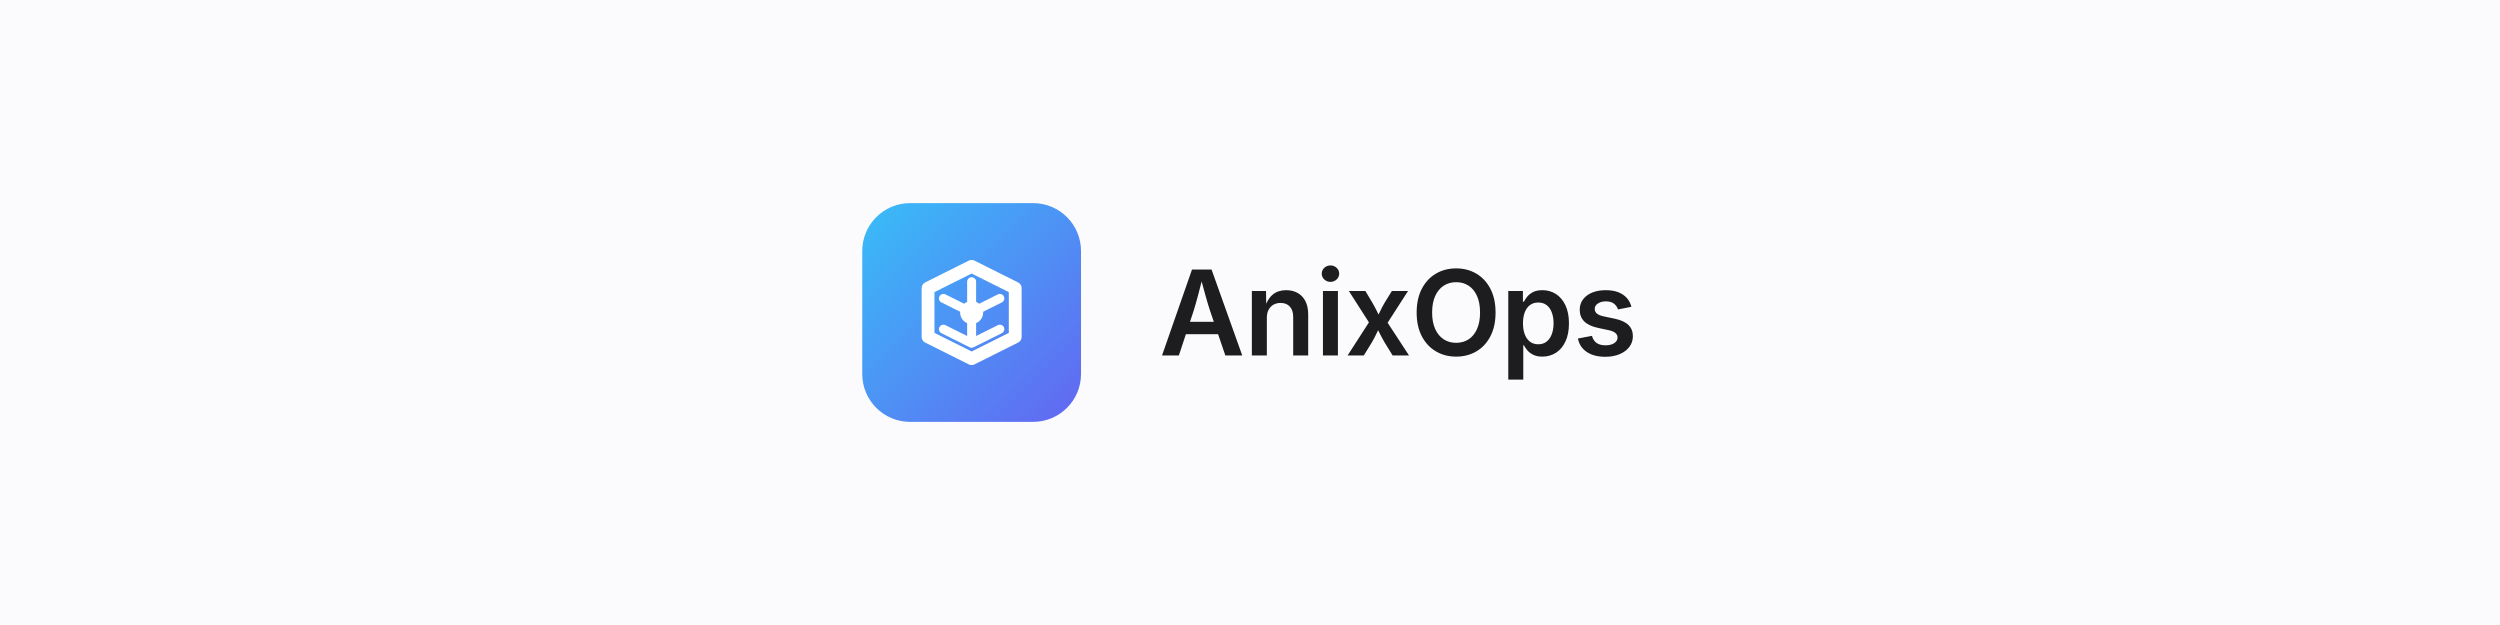
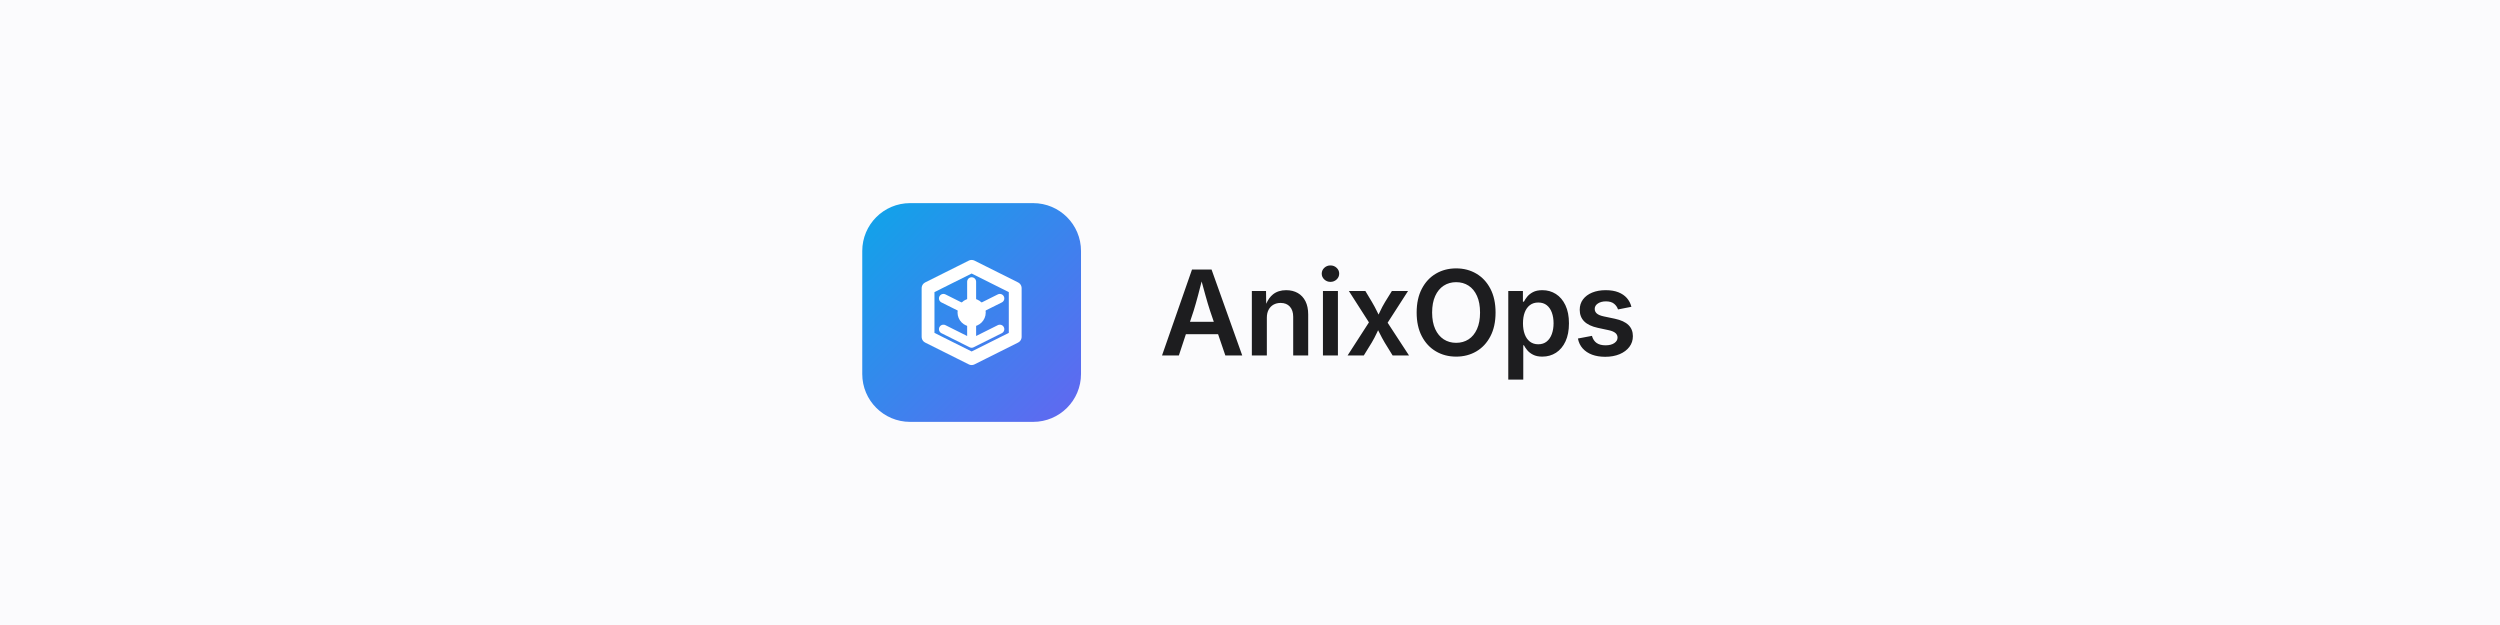
<svg xmlns="http://www.w3.org/2000/svg" viewBox="0 0 1280 320" width="1280" height="320" role="img">
  <defs>
    <linearGradient id="g" x1="0" y1="0" x2="1" y2="1">
-       <stop offset="0" stop-color="#38BDF8" />
+       <stop offset="0" stop-color="#0EA5E9" />
      <stop offset="1" stop-color="#6366F1" />
    </linearGradient>
  </defs>
  <rect width="1280" height="320" fill="#FBFBFD" />
  <rect x="441.477" y="104" width="112" height="112" rx="24.5" fill="url(#g)" />
  <g transform="translate(465.977 128.5) scale(2.625)">
    <g fill="none" stroke="#FFFFFF" stroke-linejoin="round" stroke-linecap="round">
      <path stroke-width="2.5" d="M12 3 20.5 7.25v9.5L12 21l-8.5-4.25v-9.5z" />
      <path stroke-width="1.75" d="M12 6v12M6.5 9.25 12 12l5.5-2.75M6.5 15.25 12 18l5.5-2.75" />
    </g>
-     <circle cx="12" cy="12" r="2.25" fill="#FFFFFF" />
+     <circle cx="12" cy="12" r="2.75" fill="#FFFFFF" />
  </g>
  <g transform="translate(593.477 182)">
    <path fill="#1D1D1F" d="M10.10 0L1.48 0L16.83-44L26.84-44L42.55 0L33.90 0L30.18-10.90L13.70-10.90L10.10 0ZM15.80-17.25L27.99-17.25L26.08-22.86Q24.92-26.40 23.68-30.89L23.68-30.89Q22.80-34.08 21.76-37.89L21.76-37.89Q20.79-34.02 19.93-30.80L19.93-30.80Q18.72-26.28 17.66-22.86L17.66-22.86L15.80-17.25ZM55.15-19.34L55.15-19.34L55.15 0L47.47 0L47.47-33.01L54.73-33.01L54.82-26.46Q56.15-29.56 58.31-31.30L58.31-31.30Q61.00-33.43 65.04-33.43L65.04-33.43Q68.44-33.43 70.98-31.98Q73.52-30.53 74.92-27.76Q76.32-24.98 76.32-21.00L76.32-21.00L76.32 0L68.64 0L68.64-19.81Q68.64-23.12 66.93-25.01Q65.22-26.90 62.21-26.90L62.21-26.90Q60.17-26.90 58.57-26.02Q56.98-25.13 56.06-23.43Q55.15-21.73 55.15-19.34ZM91.54 0L83.87 0L83.87-33.01L91.54-33.01L91.54 0ZM87.71-37.68L87.71-37.68Q85.88-37.68 84.56-38.92Q83.25-40.16 83.25-41.87L83.25-41.87Q83.25-43.65 84.56-44.87Q85.88-46.10 87.71-46.10L87.71-46.10Q89.57-46.10 90.88-44.87Q92.19-43.65 92.19-41.90L92.19-41.90Q92.19-40.16 90.88-38.92Q89.57-37.68 87.71-37.68ZM104.79 0L96.49 0L107.42-16.95L97.14-33.01L105.59-33.01L108.95-27.40Q110.43-24.89 111.58-22.50L111.58-22.50Q111.97-21.70 112.35-20.94L112.35-20.94Q112.70-21.70 113.09-22.50L113.09-22.50Q114.18-24.89 115.69-27.40L115.69-27.40L119.17-33.01L127.44-33.01L116.99-16.77L127.94 0L119.55 0L115.48-6.61Q114.00-9.12 112.85-11.49L112.85-11.49Q112.47-12.23 112.11-12.93L112.11-12.93Q111.76-12.23 111.43-11.49L111.43-11.49Q110.34-9.12 108.86-6.61L108.86-6.61L104.79 0ZM152.08 0.59L152.08 0.59Q146.29 0.59 141.72-2.10Q137.14-4.78 134.50-9.83Q131.85-14.88 131.85-21.97L131.85-21.97Q131.85-29.09 134.50-34.15Q137.14-39.22 141.72-41.90Q146.29-44.59 152.08-44.59L152.08-44.59Q157.84-44.59 162.40-41.90Q166.97-39.22 169.61-34.15Q172.25-29.09 172.25-21.97L172.25-21.97Q172.25-14.88 169.61-9.82Q166.97-4.75 162.40-2.08Q157.84 0.59 152.08 0.59ZM152.08-6.47L152.08-6.47Q155.66-6.47 158.42-8.25Q161.18-10.04 162.74-13.51Q164.31-16.98 164.31-21.97L164.31-21.97Q164.31-27.02 162.74-30.49Q161.18-33.96 158.42-35.75Q155.66-37.53 152.08-37.53L152.08-37.53Q148.48-37.53 145.70-35.73Q142.93-33.93 141.35-30.46Q139.77-26.99 139.77-21.97L139.77-21.97Q139.77-16.98 141.35-13.52Q142.93-10.07 145.70-8.27Q148.48-6.47 152.08-6.47ZM186.44 12.34L178.76 12.34L178.76-33.01L186.26-33.01L186.26-27.55L186.77-27.55Q187.36-28.73 188.45-30.09Q189.54-31.45 191.42-32.44Q193.29-33.43 196.22-33.43L196.22-33.43Q200.06-33.43 203.13-31.48Q206.20-29.53 208.01-25.74Q209.83-21.94 209.83-16.45L209.83-16.45Q209.83-11.01 208.06-7.21Q206.29-3.40 203.20-1.40Q200.11 0.59 196.19 0.59L196.19 0.59Q193.38 0.59 191.49-0.37Q189.60-1.33 188.48-2.69Q187.36-4.05 186.77-5.23L186.77-5.23L186.44-5.23L186.44 12.34ZM194.12-5.73L194.12-5.73Q196.69-5.73 198.43-7.13Q200.17-8.53 201.06-10.97Q201.95-13.41 201.95-16.48L201.95-16.48Q201.95-19.55 201.07-21.96Q200.20-24.36 198.46-25.74Q196.72-27.11 194.12-27.11L194.12-27.11Q191.58-27.11 189.84-25.78Q188.10-24.45 187.19-22.07Q186.29-19.70 186.29-16.48L186.29-16.48Q186.29-13.26 187.19-10.84Q188.10-8.42 189.85-7.07Q191.61-5.73 194.12-5.73ZM228.39 0.68L228.39 0.68Q224.58 0.68 221.66-0.41Q218.73-1.51 216.86-3.60Q214.98-5.70 214.42-8.68L214.42-8.68L221.60-10.04Q222.28-7.59 224.00-6.39Q225.73-5.20 228.54-5.20L228.54-5.20Q231.37-5.20 233.04-6.33Q234.71-7.47 234.71-9.15L234.71-9.15Q234.71-10.57 233.62-11.50Q232.52-12.43 230.25-12.93L230.25-12.93L224.61-14.14Q219.94-15.15 217.64-17.45Q215.34-19.76 215.34-23.39L215.34-23.39Q215.34-26.46 217.02-28.70Q218.70-30.95 221.70-32.19Q224.70-33.43 228.66-33.43L228.66-33.43Q232.41-33.43 235.11-32.37Q237.81-31.30 239.48-29.40Q241.15-27.49 241.80-24.92L241.80-24.92L234.95-23.57Q234.38-25.31 232.91-26.50Q231.43-27.70 228.74-27.70L228.74-27.70Q226.29-27.70 224.65-26.62Q223.02-25.54 223.02-23.86L223.02-23.86Q223.02-22.41 224.11-21.47Q225.20-20.52 227.71-19.99L227.71-19.99L233.32-18.81Q238.02-17.81 240.29-15.59Q242.56-13.38 242.56-9.89L242.56-9.89Q242.56-6.76 240.76-4.39Q238.96-2.01 235.76-0.66Q232.55 0.68 228.39 0.68Z" />
  </g>
</svg>
